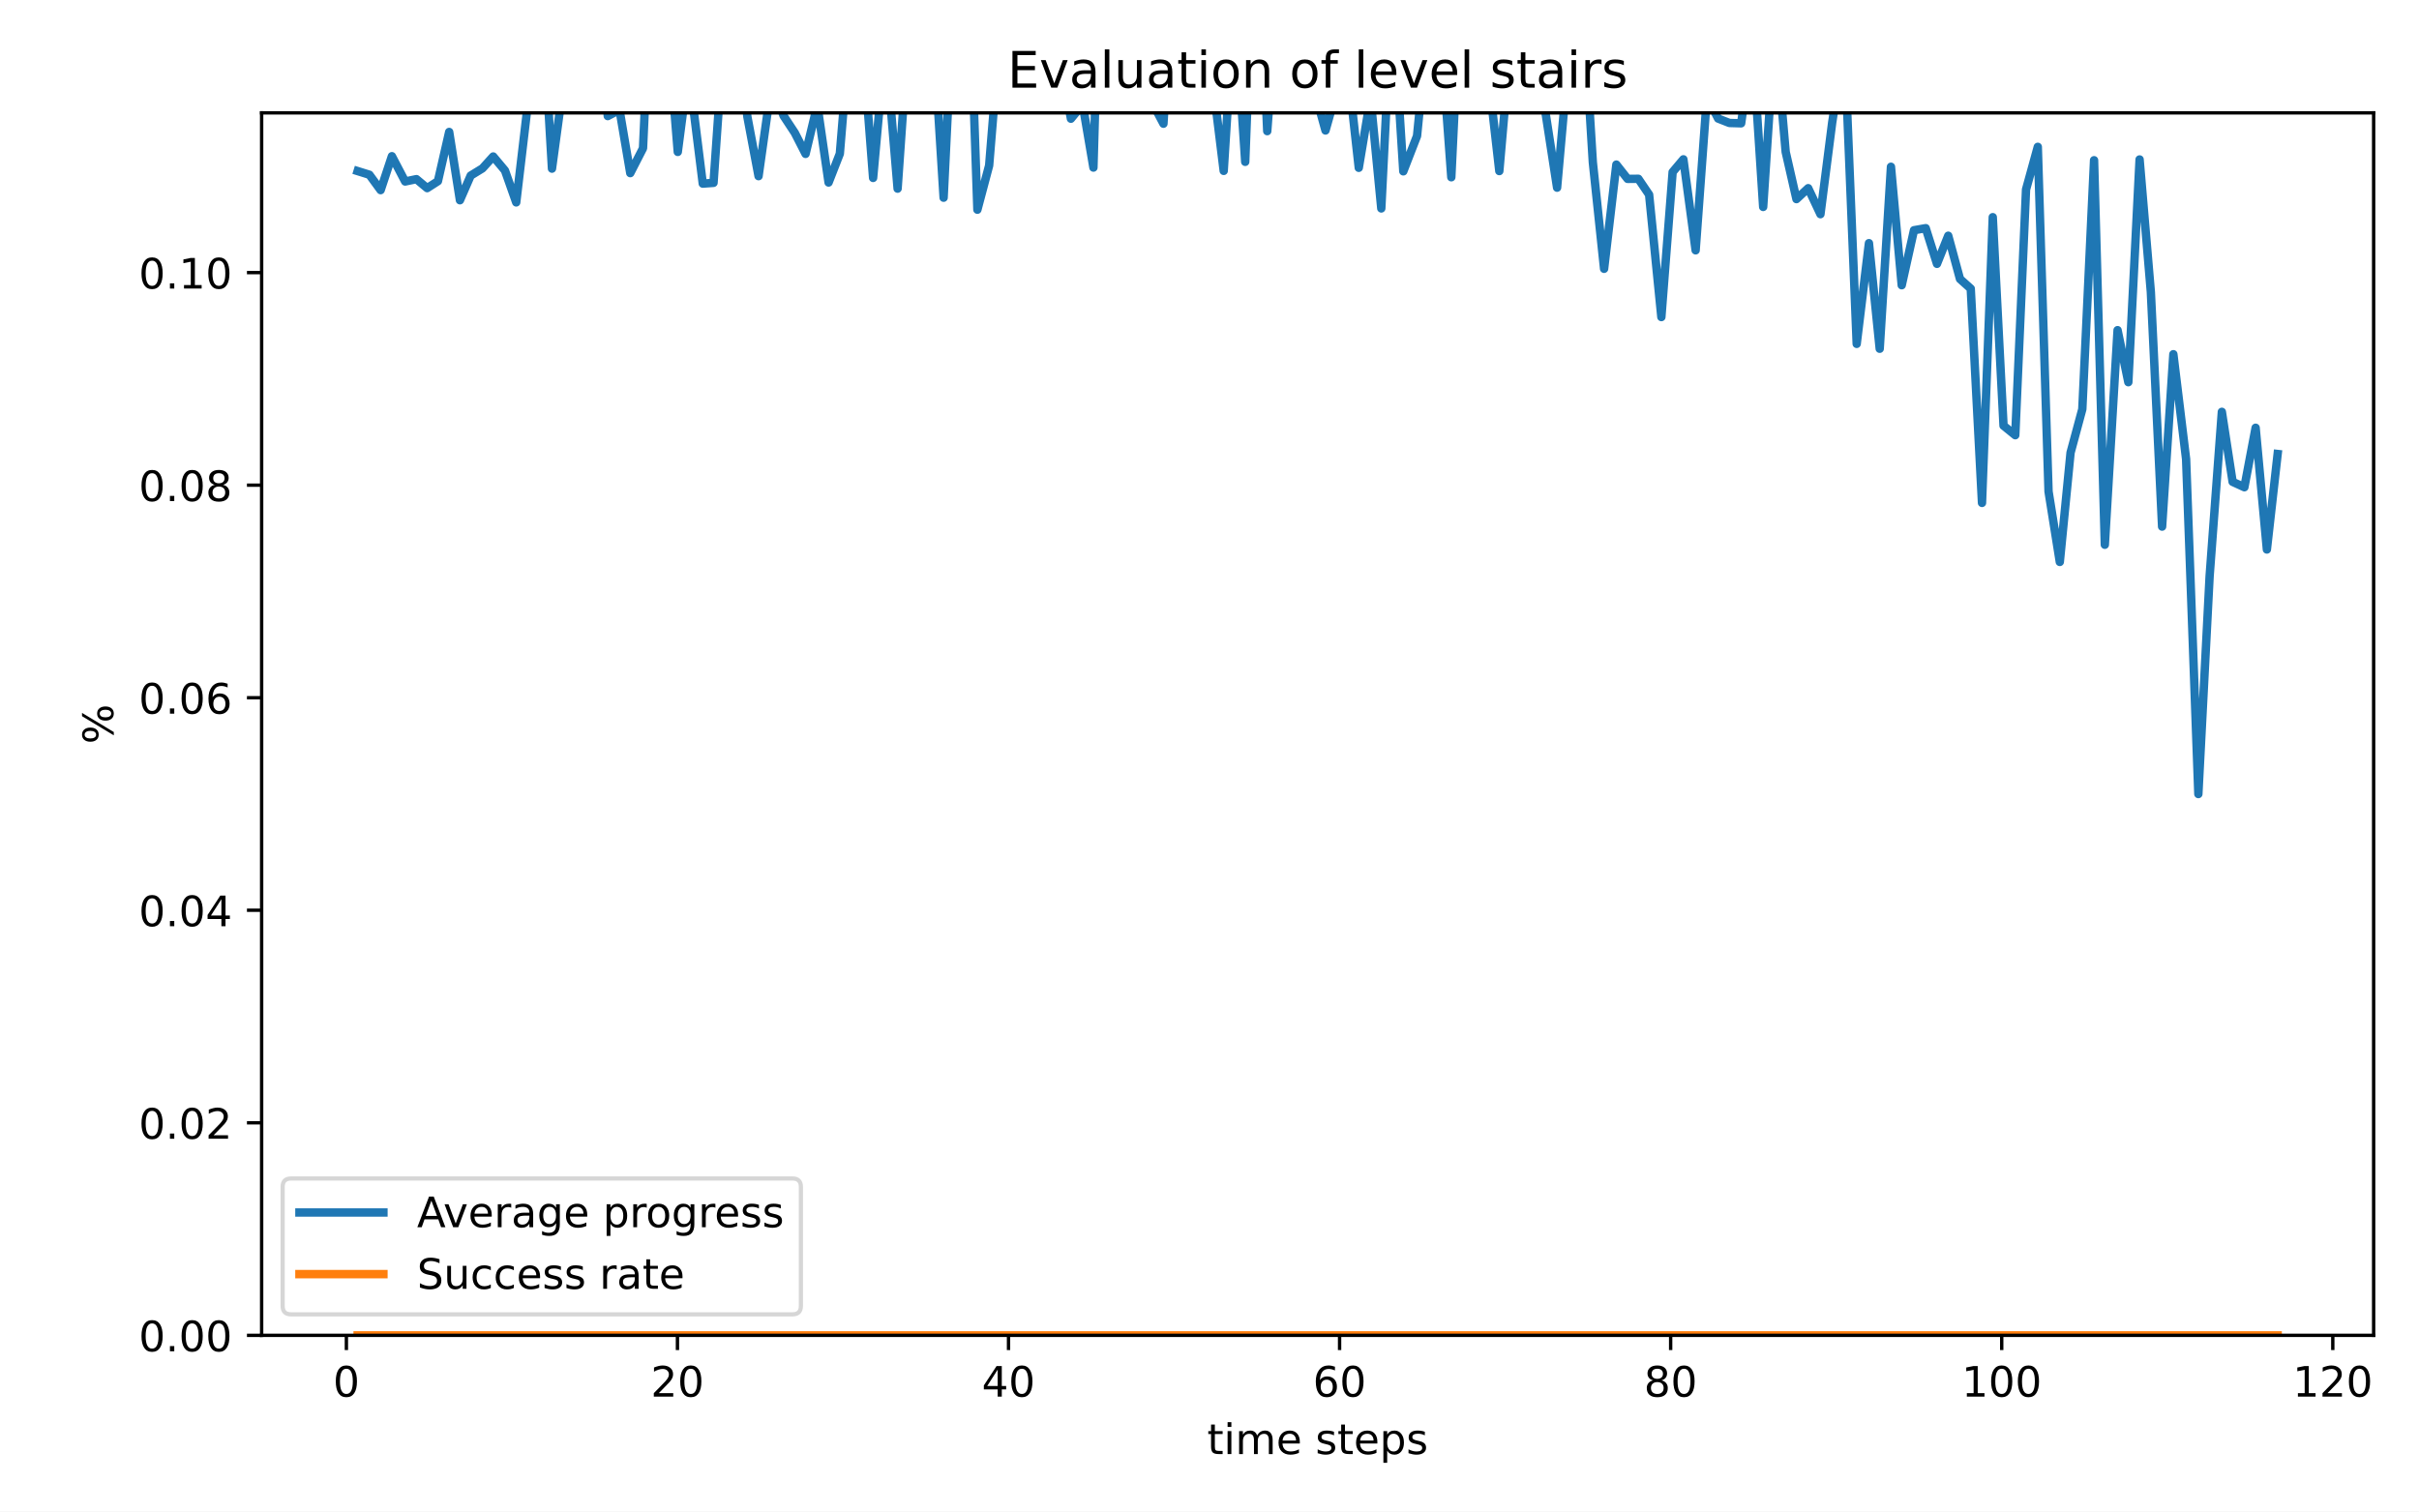
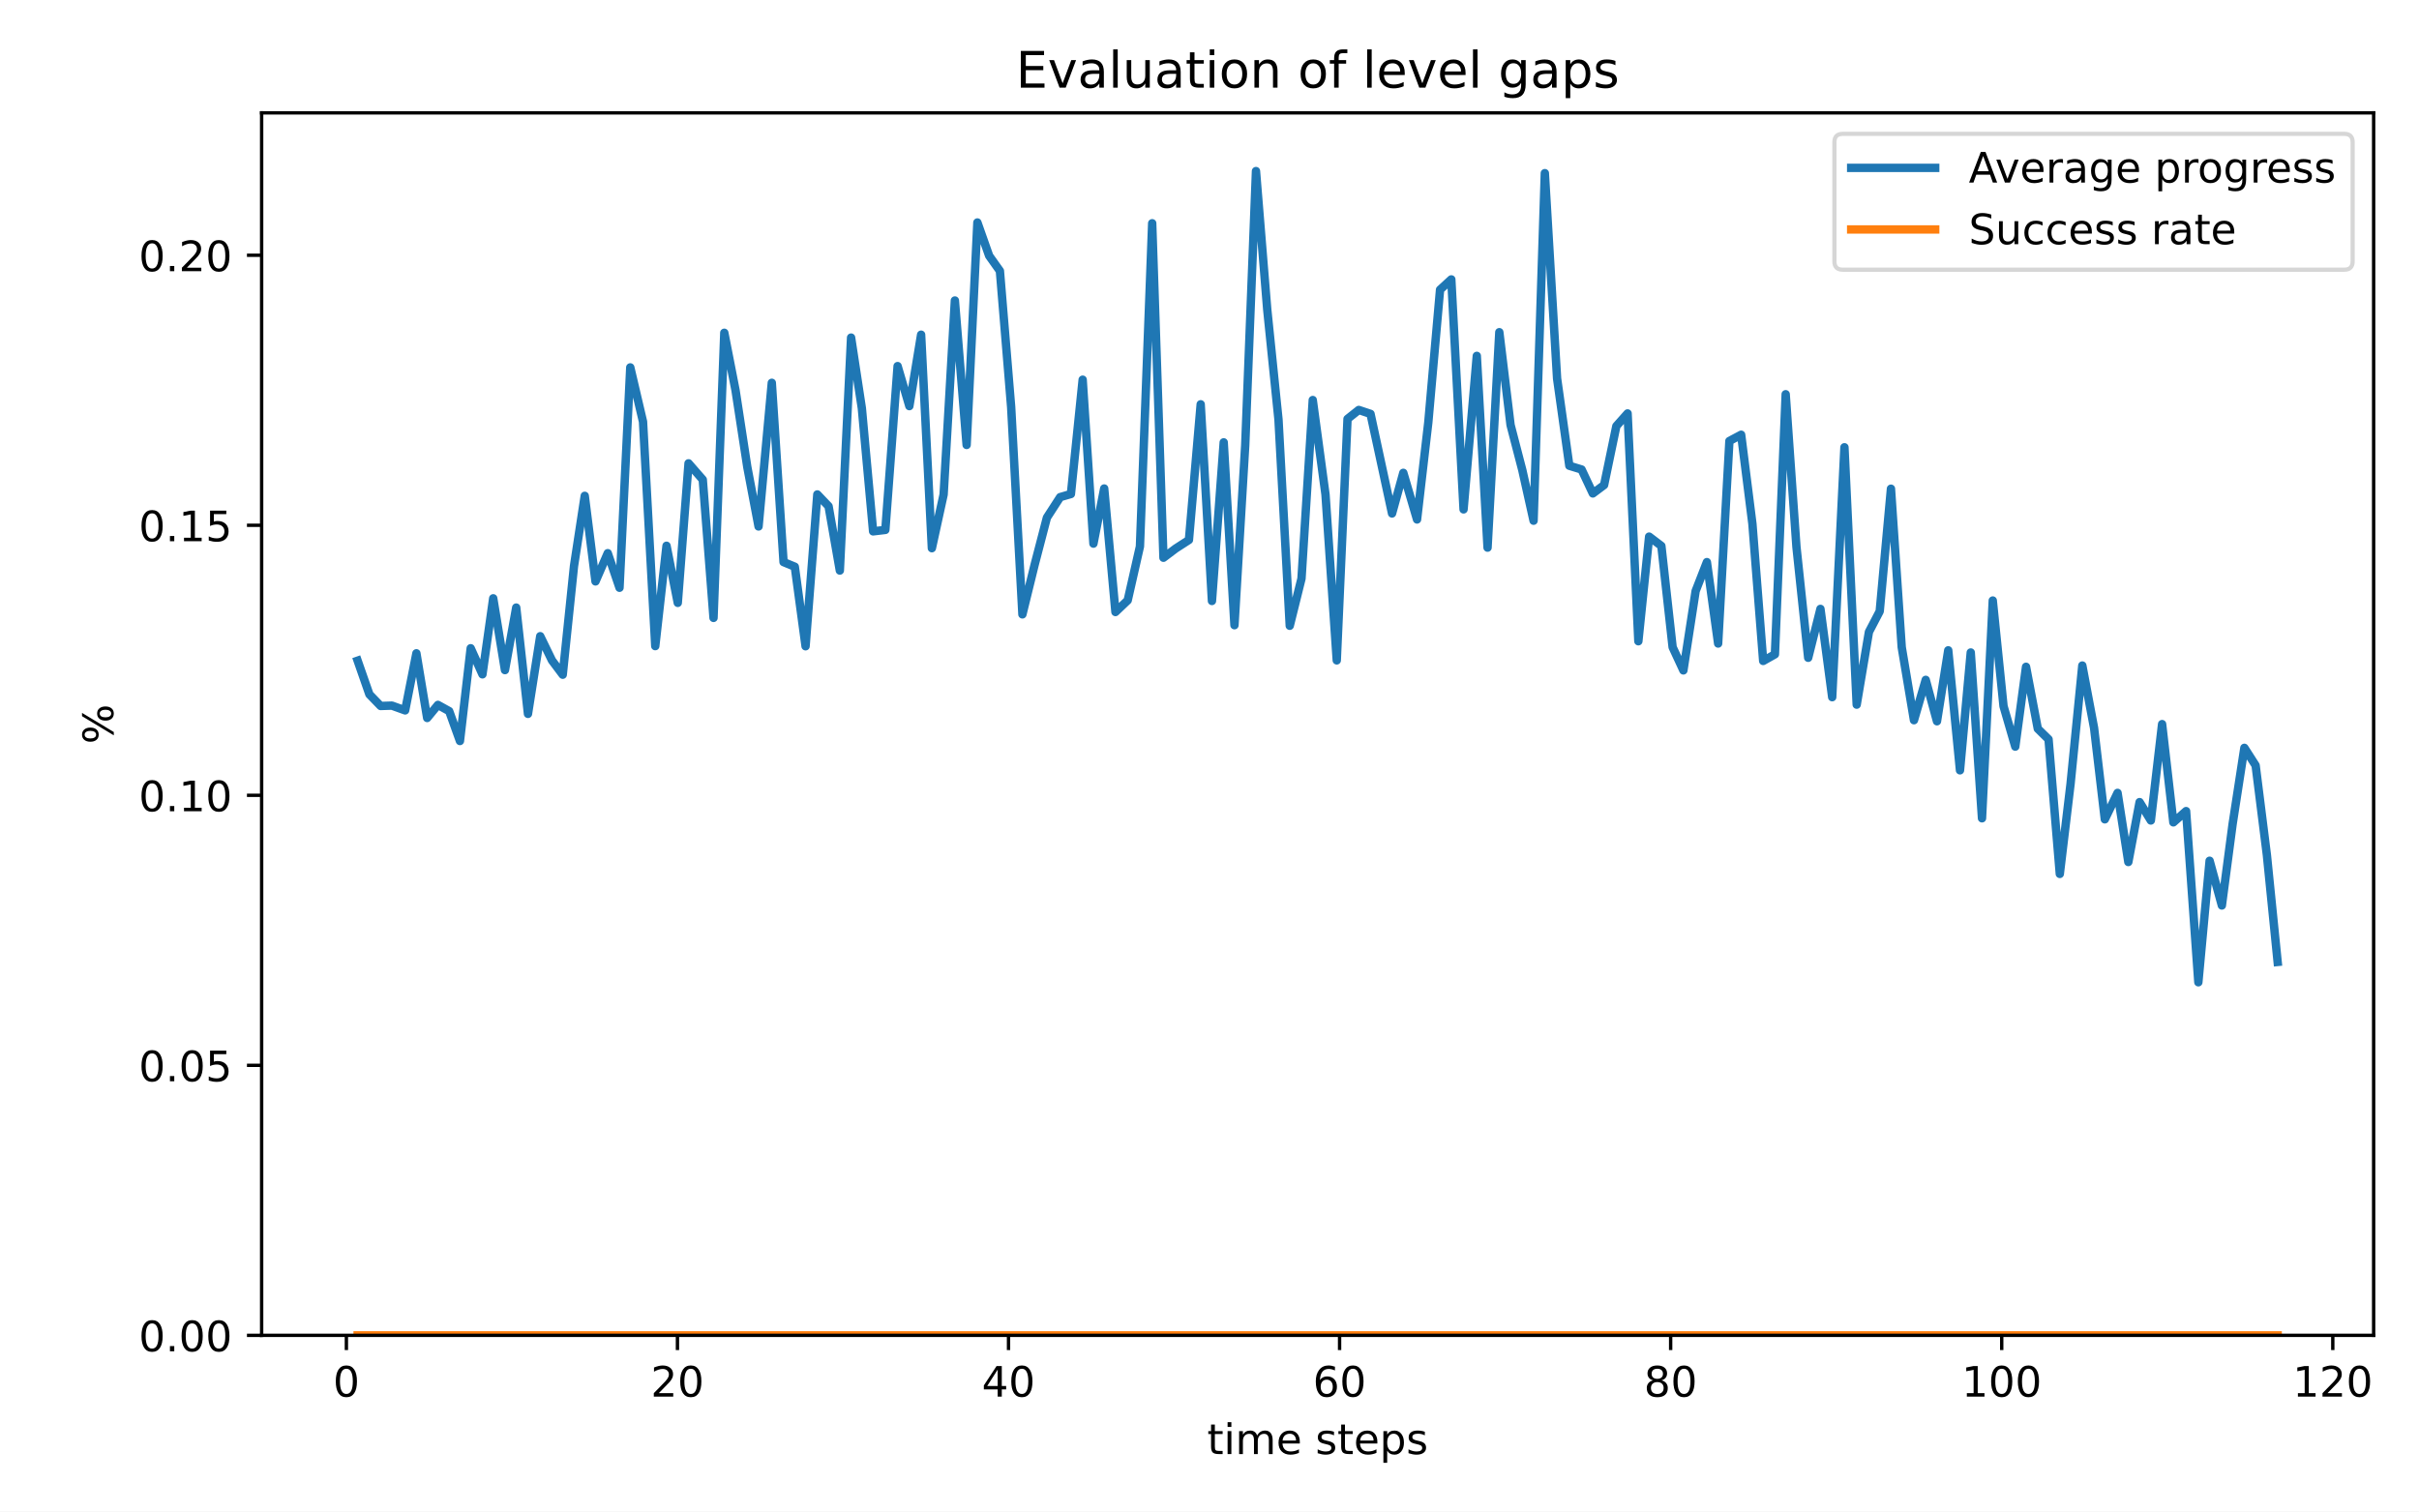
<svg xmlns="http://www.w3.org/2000/svg" xmlns:xlink="http://www.w3.org/1999/xlink" width="576pt" height="360pt" viewBox="0 0 576 360" version="1.1">
  <defs>
    <style type="text/css">*{stroke-linejoin: round; stroke-linecap: butt}</style>
  </defs>
  <g id="figure_1">
    <g id="patch_1">
      <path d="M 0 360  L 576 360  L 576 0  L 0 0  z " style="fill: #ffffff" />
    </g>
    <g id="axes_1">
      <g id="patch_2">
        <path d="M 62.3 318.04  L 565.2 318.04  L 565.2 26.88  L 62.3 26.88  z " style="fill: #ffffff" />
      </g>
      <g id="matplotlib.axis_1">
        <g id="xtick_1">
          <g id="line2d_1">
            <defs>
-               <path id="m66fe5f5b1d" d="M 0 0  L 0 3.5  " style="stroke: #000000; stroke-width: 0.8" />
-             </defs>
-             <g>
-               <use xlink:href="#m66fe5f5b1d" x="82.479" y="318.04" style="stroke: #000000; stroke-width: 0.8" />
+               <path id="ma45b43d105" d="M 0 0  L 0 3.5  " style="stroke: #000000; stroke-width: 0.8" />
+             </defs>
+             <g>
+               <use xlink:href="#ma45b43d105" x="82.479" y="318.04" style="stroke: #000000; stroke-width: 0.8" />
            </g>
          </g>
          <g id="text_1">
            <g transform="translate(79.29758 332.6384) scale(0.1 -0.1)">
              <defs>
                <path id="DejaVuSans-30" d="M 2034 4250  Q 1547 4250 1301 3770  Q 1056 3291 1056 2328  Q 1056 1369 1301 889  Q 1547 409 2034 409  Q 2525 409 2770 889  Q 3016 1369 3016 2328  Q 3016 3291 2770 3770  Q 2525 4250 2034 4250  z M 2034 4750  Q 2819 4750 3233 4129  Q 3647 3509 3647 2328  Q 3647 1150 3233 529  Q 2819 -91 2034 -91  Q 1250 -91 836 529  Q 422 1150 422 2328  Q 422 3509 836 4129  Q 1250 4750 2034 4750  z " transform="scale(0.015625)" />
              </defs>
              <use xlink:href="#DejaVuSans-30" />
            </g>
          </g>
        </g>
        <g id="xtick_2">
          <g id="line2d_2">
            <g>
-               <use xlink:href="#m66fe5f5b1d" x="161.311" y="318.04" style="stroke: #000000; stroke-width: 0.8" />
+               <use xlink:href="#ma45b43d105" x="161.311" y="318.04" style="stroke: #000000; stroke-width: 0.8" />
            </g>
          </g>
          <g id="text_2">
            <g transform="translate(154.9485 332.6384) scale(0.1 -0.1)">
              <defs>
                <path id="DejaVuSans-32" d="M 1228 531  L 3431 531  L 3431 0  L 469 0  L 469 531  Q 828 903 1448 1529  Q 2069 2156 2228 2338  Q 2531 2678 2651 2914  Q 2772 3150 2772 3378  Q 2772 3750 2511 3984  Q 2250 4219 1831 4219  Q 1534 4219 1204 4116  Q 875 4013 500 3803  L 500 4441  Q 881 4594 1212 4672  Q 1544 4750 1819 4750  Q 2544 4750 2975 4387  Q 3406 4025 3406 3419  Q 3406 3131 3298 2873  Q 3191 2616 2906 2266  Q 2828 2175 2409 1742  Q 1991 1309 1228 531  z " transform="scale(0.015625)" />
              </defs>
              <use xlink:href="#DejaVuSans-32" />
              <use xlink:href="#DejaVuSans-30" transform="translate(63.62305 0)" />
            </g>
          </g>
        </g>
        <g id="xtick_3">
          <g id="line2d_3">
            <g>
-               <use xlink:href="#m66fe5f5b1d" x="240.143" y="318.04" style="stroke: #000000; stroke-width: 0.8" />
+               <use xlink:href="#ma45b43d105" x="240.143" y="318.04" style="stroke: #000000; stroke-width: 0.8" />
            </g>
          </g>
          <g id="text_3">
            <g transform="translate(233.7806 332.6384) scale(0.1 -0.1)">
              <defs>
                <path id="DejaVuSans-34" d="M 2419 4116  L 825 1625  L 2419 1625  L 2419 4116  z M 2253 4666  L 3047 4666  L 3047 1625  L 3713 1625  L 3713 1100  L 3047 1100  L 3047 0  L 2419 0  L 2419 1100  L 313 1100  L 313 1709  L 2253 4666  z " transform="scale(0.015625)" />
              </defs>
              <use xlink:href="#DejaVuSans-34" />
              <use xlink:href="#DejaVuSans-30" transform="translate(63.62305 0)" />
            </g>
          </g>
        </g>
        <g id="xtick_4">
          <g id="line2d_4">
            <g>
-               <use xlink:href="#m66fe5f5b1d" x="318.975" y="318.04" style="stroke: #000000; stroke-width: 0.8" />
+               <use xlink:href="#ma45b43d105" x="318.975" y="318.04" style="stroke: #000000; stroke-width: 0.8" />
            </g>
          </g>
          <g id="text_4">
            <g transform="translate(312.6128 332.6384) scale(0.1 -0.1)">
              <defs>
                <path id="DejaVuSans-36" d="M 2113 2584  Q 1688 2584 1439 2293  Q 1191 2003 1191 1497  Q 1191 994 1439 701  Q 1688 409 2113 409  Q 2538 409 2786 701  Q 3034 994 3034 1497  Q 3034 2003 2786 2293  Q 2538 2584 2113 2584  z M 3366 4563  L 3366 3988  Q 3128 4100 2886 4159  Q 2644 4219 2406 4219  Q 1781 4219 1451 3797  Q 1122 3375 1075 2522  Q 1259 2794 1537 2939  Q 1816 3084 2150 3084  Q 2853 3084 3261 2657  Q 3669 2231 3669 1497  Q 3669 778 3244 343  Q 2819 -91 2113 -91  Q 1303 -91 875 529  Q 447 1150 447 2328  Q 447 3434 972 4092  Q 1497 4750 2381 4750  Q 2619 4750 2861 4703  Q 3103 4656 3366 4563  z " transform="scale(0.015625)" />
              </defs>
              <use xlink:href="#DejaVuSans-36" />
              <use xlink:href="#DejaVuSans-30" transform="translate(63.62305 0)" />
            </g>
          </g>
        </g>
        <g id="xtick_5">
          <g id="line2d_5">
            <g>
-               <use xlink:href="#m66fe5f5b1d" x="397.807" y="318.04" style="stroke: #000000; stroke-width: 0.8" />
+               <use xlink:href="#ma45b43d105" x="397.807" y="318.04" style="stroke: #000000; stroke-width: 0.8" />
            </g>
          </g>
          <g id="text_5">
            <g transform="translate(391.445 332.6384) scale(0.1 -0.1)">
              <defs>
                <path id="DejaVuSans-38" d="M 2034 2216  Q 1584 2216 1326 1975  Q 1069 1734 1069 1313  Q 1069 891 1326 650  Q 1584 409 2034 409  Q 2484 409 2743 651  Q 3003 894 3003 1313  Q 3003 1734 2745 1975  Q 2488 2216 2034 2216  z M 1403 2484  Q 997 2584 770 2862  Q 544 3141 544 3541  Q 544 4100 942 4425  Q 1341 4750 2034 4750  Q 2731 4750 3128 4425  Q 3525 4100 3525 3541  Q 3525 3141 3298 2862  Q 3072 2584 2669 2484  Q 3125 2378 3379 2068  Q 3634 1759 3634 1313  Q 3634 634 3220 271  Q 2806 -91 2034 -91  Q 1263 -91 848 271  Q 434 634 434 1313  Q 434 1759 690 2068  Q 947 2378 1403 2484  z M 1172 3481  Q 1172 3119 1398 2916  Q 1625 2713 2034 2713  Q 2441 2713 2670 2916  Q 2900 3119 2900 3481  Q 2900 3844 2670 4047  Q 2441 4250 2034 4250  Q 1625 4250 1398 4047  Q 1172 3844 1172 3481  z " transform="scale(0.015625)" />
              </defs>
              <use xlink:href="#DejaVuSans-38" />
              <use xlink:href="#DejaVuSans-30" transform="translate(63.62305 0)" />
            </g>
          </g>
        </g>
        <g id="xtick_6">
          <g id="line2d_6">
            <g>
-               <use xlink:href="#m66fe5f5b1d" x="476.64" y="318.04" style="stroke: #000000; stroke-width: 0.8" />
+               <use xlink:href="#ma45b43d105" x="476.64" y="318.04" style="stroke: #000000; stroke-width: 0.8" />
            </g>
          </g>
          <g id="text_6">
            <g transform="translate(467.0959 332.6384) scale(0.1 -0.1)">
              <defs>
                <path id="DejaVuSans-31" d="M 794 531  L 1825 531  L 1825 4091  L 703 3866  L 703 4441  L 1819 4666  L 2450 4666  L 2450 531  L 3481 531  L 3481 0  L 794 0  L 794 531  z " transform="scale(0.015625)" />
              </defs>
              <use xlink:href="#DejaVuSans-31" />
              <use xlink:href="#DejaVuSans-30" transform="translate(63.62305 0)" />
              <use xlink:href="#DejaVuSans-30" transform="translate(127.2461 0)" />
            </g>
          </g>
        </g>
        <g id="xtick_7">
          <g id="line2d_7">
            <g>
-               <use xlink:href="#m66fe5f5b1d" x="555.472" y="318.04" style="stroke: #000000; stroke-width: 0.8" />
+               <use xlink:href="#ma45b43d105" x="555.472" y="318.04" style="stroke: #000000; stroke-width: 0.8" />
            </g>
          </g>
          <g id="text_7">
            <g transform="translate(545.928 332.6384) scale(0.1 -0.1)">
              <use xlink:href="#DejaVuSans-31" />
              <use xlink:href="#DejaVuSans-32" transform="translate(63.62305 0)" />
              <use xlink:href="#DejaVuSans-30" transform="translate(127.2461 0)" />
            </g>
          </g>
        </g>
        <g id="text_8">
          <g transform="translate(287.4445 346.3166) scale(0.1 -0.1)">
            <defs>
              <path id="DejaVuSans-74" d="M 1172 4494  L 1172 3500  L 2356 3500  L 2356 3053  L 1172 3053  L 1172 1153  Q 1172 725 1289 603  Q 1406 481 1766 481  L 2356 481  L 2356 0  L 1766 0  Q 1100 0 847 248  Q 594 497 594 1153  L 594 3053  L 172 3053  L 172 3500  L 594 3500  L 594 4494  L 1172 4494  z " transform="scale(0.015625)" />
              <path id="DejaVuSans-69" d="M 603 3500  L 1178 3500  L 1178 0  L 603 0  L 603 3500  z M 603 4863  L 1178 4863  L 1178 4134  L 603 4134  L 603 4863  z " transform="scale(0.015625)" />
              <path id="DejaVuSans-6d" d="M 3328 2828  Q 3544 3216 3844 3400  Q 4144 3584 4550 3584  Q 5097 3584 5394 3201  Q 5691 2819 5691 2113  L 5691 0  L 5113 0  L 5113 2094  Q 5113 2597 4934 2840  Q 4756 3084 4391 3084  Q 3944 3084 3684 2787  Q 3425 2491 3425 1978  L 3425 0  L 2847 0  L 2847 2094  Q 2847 2600 2669 2842  Q 2491 3084 2119 3084  Q 1678 3084 1418 2786  Q 1159 2488 1159 1978  L 1159 0  L 581 0  L 581 3500  L 1159 3500  L 1159 2956  Q 1356 3278 1631 3431  Q 1906 3584 2284 3584  Q 2666 3584 2933 3390  Q 3200 3197 3328 2828  z " transform="scale(0.015625)" />
              <path id="DejaVuSans-65" d="M 3597 1894  L 3597 1613  L 953 1613  Q 991 1019 1311 708  Q 1631 397 2203 397  Q 2534 397 2845 478  Q 3156 559 3463 722  L 3463 178  Q 3153 47 2828 -22  Q 2503 -91 2169 -91  Q 1331 -91 842 396  Q 353 884 353 1716  Q 353 2575 817 3079  Q 1281 3584 2069 3584  Q 2775 3584 3186 3129  Q 3597 2675 3597 1894  z M 3022 2063  Q 3016 2534 2758 2815  Q 2500 3097 2075 3097  Q 1594 3097 1305 2825  Q 1016 2553 972 2059  L 3022 2063  z " transform="scale(0.015625)" />
              <path id="DejaVuSans-20" transform="scale(0.015625)" />
              <path id="DejaVuSans-73" d="M 2834 3397  L 2834 2853  Q 2591 2978 2328 3040  Q 2066 3103 1784 3103  Q 1356 3103 1142 2972  Q 928 2841 928 2578  Q 928 2378 1081 2264  Q 1234 2150 1697 2047  L 1894 2003  Q 2506 1872 2764 1633  Q 3022 1394 3022 966  Q 3022 478 2636 193  Q 2250 -91 1575 -91  Q 1294 -91 989 -36  Q 684 19 347 128  L 347 722  Q 666 556 975 473  Q 1284 391 1588 391  Q 1994 391 2212 530  Q 2431 669 2431 922  Q 2431 1156 2273 1281  Q 2116 1406 1581 1522  L 1381 1569  Q 847 1681 609 1914  Q 372 2147 372 2553  Q 372 3047 722 3315  Q 1072 3584 1716 3584  Q 2034 3584 2315 3537  Q 2597 3491 2834 3397  z " transform="scale(0.015625)" />
              <path id="DejaVuSans-70" d="M 1159 525  L 1159 -1331  L 581 -1331  L 581 3500  L 1159 3500  L 1159 2969  Q 1341 3281 1617 3432  Q 1894 3584 2278 3584  Q 2916 3584 3314 3078  Q 3713 2572 3713 1747  Q 3713 922 3314 415  Q 2916 -91 2278 -91  Q 1894 -91 1617 61  Q 1341 213 1159 525  z M 3116 1747  Q 3116 2381 2855 2742  Q 2594 3103 2138 3103  Q 1681 3103 1420 2742  Q 1159 2381 1159 1747  Q 1159 1113 1420 752  Q 1681 391 2138 391  Q 2594 391 2855 752  Q 3116 1113 3116 1747  z " transform="scale(0.015625)" />
            </defs>
            <use xlink:href="#DejaVuSans-74" />
            <use xlink:href="#DejaVuSans-69" transform="translate(39.20898 0)" />
            <use xlink:href="#DejaVuSans-6d" transform="translate(66.99219 0)" />
            <use xlink:href="#DejaVuSans-65" transform="translate(164.4043 0)" />
            <use xlink:href="#DejaVuSans-20" transform="translate(225.9277 0)" />
            <use xlink:href="#DejaVuSans-73" transform="translate(257.7148 0)" />
            <use xlink:href="#DejaVuSans-74" transform="translate(309.8145 0)" />
            <use xlink:href="#DejaVuSans-65" transform="translate(349.0234 0)" />
            <use xlink:href="#DejaVuSans-70" transform="translate(410.5469 0)" />
            <use xlink:href="#DejaVuSans-73" transform="translate(474.0234 0)" />
          </g>
        </g>
      </g>
      <g id="matplotlib.axis_2">
        <g id="ytick_1">
          <g id="line2d_8">
            <defs>
-               <path id="m5453bc8d00" d="M 0 0  L -3.5 0  " style="stroke: #000000; stroke-width: 0.8" />
-             </defs>
-             <g>
-               <use xlink:href="#m5453bc8d00" x="62.3" y="318.04" style="stroke: #000000; stroke-width: 0.8" />
+               <path id="mdae17f0c45" d="M 0 0  L -3.5 0  " style="stroke: #000000; stroke-width: 0.8" />
+             </defs>
+             <g>
+               <use xlink:href="#mdae17f0c45" x="62.3" y="318.04" style="stroke: #000000; stroke-width: 0.8" />
            </g>
          </g>
          <g id="text_9">
            <g transform="translate(33.03437 321.8392) scale(0.1 -0.1)">
              <defs>
                <path id="DejaVuSans-2e" d="M 684 794  L 1344 794  L 1344 0  L 684 0  L 684 794  z " transform="scale(0.015625)" />
              </defs>
              <use xlink:href="#DejaVuSans-30" />
              <use xlink:href="#DejaVuSans-2e" transform="translate(63.62305 0)" />
              <use xlink:href="#DejaVuSans-30" transform="translate(95.41016 0)" />
              <use xlink:href="#DejaVuSans-30" transform="translate(159.0332 0)" />
            </g>
          </g>
        </g>
        <g id="ytick_2">
          <g id="line2d_9">
            <g>
-               <use xlink:href="#m5453bc8d00" x="62.3" y="267.417" style="stroke: #000000; stroke-width: 0.8" />
+               <use xlink:href="#mdae17f0c45" x="62.3" y="253.728" style="stroke: #000000; stroke-width: 0.8" />
            </g>
          </g>
          <g id="text_10">
-             <g transform="translate(33.03437 271.2165) scale(0.1 -0.1)">
+             <g transform="translate(33.03437 257.5275) scale(0.1 -0.1)">
+               <defs>
+                 <path id="DejaVuSans-35" d="M 691 4666  L 3169 4666  L 3169 4134  L 1269 4134  L 1269 2991  Q 1406 3038 1543 3061  Q 1681 3084 1819 3084  Q 2600 3084 3056 2656  Q 3513 2228 3513 1497  Q 3513 744 3044 326  Q 2575 -91 1722 -91  Q 1428 -91 1123 -41  Q 819 9 494 109  L 494 744  Q 775 591 1075 516  Q 1375 441 1709 441  Q 2250 441 2565 725  Q 2881 1009 2881 1497  Q 2881 1984 2565 2268  Q 2250 2553 1709 2553  Q 1456 2553 1204 2497  Q 953 2441 691 2322  L 691 4666  z " transform="scale(0.015625)" />
+               </defs>
              <use xlink:href="#DejaVuSans-30" />
              <use xlink:href="#DejaVuSans-2e" transform="translate(63.62305 0)" />
              <use xlink:href="#DejaVuSans-30" transform="translate(95.41016 0)" />
-               <use xlink:href="#DejaVuSans-32" transform="translate(159.0332 0)" />
+               <use xlink:href="#DejaVuSans-35" transform="translate(159.0332 0)" />
            </g>
          </g>
        </g>
        <g id="ytick_3">
          <g id="line2d_10">
            <g>
-               <use xlink:href="#m5453bc8d00" x="62.3" y="216.795" style="stroke: #000000; stroke-width: 0.8" />
+               <use xlink:href="#mdae17f0c45" x="62.3" y="189.417" style="stroke: #000000; stroke-width: 0.8" />
            </g>
          </g>
          <g id="text_11">
-             <g transform="translate(33.03437 220.5939) scale(0.1 -0.1)">
-               <use xlink:href="#DejaVuSans-30" />
-               <use xlink:href="#DejaVuSans-2e" transform="translate(63.62305 0)" />
-               <use xlink:href="#DejaVuSans-30" transform="translate(95.41016 0)" />
-               <use xlink:href="#DejaVuSans-34" transform="translate(159.0332 0)" />
+             <g transform="translate(33.03437 193.2158) scale(0.1 -0.1)">
+               <use xlink:href="#DejaVuSans-30" />
+               <use xlink:href="#DejaVuSans-2e" transform="translate(63.62305 0)" />
+               <use xlink:href="#DejaVuSans-31" transform="translate(95.41016 0)" />
+               <use xlink:href="#DejaVuSans-30" transform="translate(159.0332 0)" />
            </g>
          </g>
        </g>
        <g id="ytick_4">
          <g id="line2d_11">
            <g>
-               <use xlink:href="#m5453bc8d00" x="62.3" y="166.172" style="stroke: #000000; stroke-width: 0.8" />
+               <use xlink:href="#mdae17f0c45" x="62.3" y="125.105" style="stroke: #000000; stroke-width: 0.8" />
            </g>
          </g>
          <g id="text_12">
-             <g transform="translate(33.03437 169.9712) scale(0.1 -0.1)">
-               <use xlink:href="#DejaVuSans-30" />
-               <use xlink:href="#DejaVuSans-2e" transform="translate(63.62305 0)" />
-               <use xlink:href="#DejaVuSans-30" transform="translate(95.41016 0)" />
-               <use xlink:href="#DejaVuSans-36" transform="translate(159.0332 0)" />
+             <g transform="translate(33.03437 128.904) scale(0.1 -0.1)">
+               <use xlink:href="#DejaVuSans-30" />
+               <use xlink:href="#DejaVuSans-2e" transform="translate(63.62305 0)" />
+               <use xlink:href="#DejaVuSans-31" transform="translate(95.41016 0)" />
+               <use xlink:href="#DejaVuSans-35" transform="translate(159.0332 0)" />
            </g>
          </g>
        </g>
        <g id="ytick_5">
          <g id="line2d_12">
            <g>
-               <use xlink:href="#m5453bc8d00" x="62.3" y="115.549" style="stroke: #000000; stroke-width: 0.8" />
+               <use xlink:href="#mdae17f0c45" x="62.3" y="60.793" style="stroke: #000000; stroke-width: 0.8" />
            </g>
          </g>
          <g id="text_13">
-             <g transform="translate(33.03437 119.3485) scale(0.1 -0.1)">
-               <use xlink:href="#DejaVuSans-30" />
-               <use xlink:href="#DejaVuSans-2e" transform="translate(63.62305 0)" />
-               <use xlink:href="#DejaVuSans-30" transform="translate(95.41016 0)" />
-               <use xlink:href="#DejaVuSans-38" transform="translate(159.0332 0)" />
-             </g>
-           </g>
-         </g>
-         <g id="ytick_6">
-           <g id="line2d_13">
-             <g>
-               <use xlink:href="#m5453bc8d00" x="62.3" y="64.927" style="stroke: #000000; stroke-width: 0.8" />
-             </g>
-           </g>
-           <g id="text_14">
-             <g transform="translate(33.03437 68.72587) scale(0.1 -0.1)">
-               <use xlink:href="#DejaVuSans-30" />
-               <use xlink:href="#DejaVuSans-2e" transform="translate(63.62305 0)" />
-               <use xlink:href="#DejaVuSans-31" transform="translate(95.41016 0)" />
+             <g transform="translate(33.03437 64.59231) scale(0.1 -0.1)">
+               <use xlink:href="#DejaVuSans-30" />
+               <use xlink:href="#DejaVuSans-2e" transform="translate(63.62305 0)" />
+               <use xlink:href="#DejaVuSans-32" transform="translate(95.41016 0)" />
              <use xlink:href="#DejaVuSans-30" transform="translate(159.0332 0)" />
            </g>
          </g>
        </g>
-         <g id="text_15">
+         <g id="text_14">
          <g transform="translate(26.95469 177.2108) rotate(-90) scale(0.1 -0.1)">
            <defs>
              <path id="DejaVuSans-25" d="M 4653 2053  Q 4381 2053 4226 1822  Q 4072 1591 4072 1178  Q 4072 772 4226 539  Q 4381 306 4653 306  Q 4919 306 5073 539  Q 5228 772 5228 1178  Q 5228 1588 5073 1820  Q 4919 2053 4653 2053  z M 4653 2450  Q 5147 2450 5437 2106  Q 5728 1763 5728 1178  Q 5728 594 5436 251  Q 5144 -91 4653 -91  Q 4153 -91 3862 251  Q 3572 594 3572 1178  Q 3572 1766 3864 2108  Q 4156 2450 4653 2450  z M 1428 4353  Q 1159 4353 1004 4120  Q 850 3888 850 3481  Q 850 3069 1003 2837  Q 1156 2606 1428 2606  Q 1700 2606 1854 2837  Q 2009 3069 2009 3481  Q 2009 3884 1853 4118  Q 1697 4353 1428 4353  z M 4250 4750  L 4750 4750  L 1831 -91  L 1331 -91  L 4250 4750  z M 1428 4750  Q 1922 4750 2215 4408  Q 2509 4066 2509 3481  Q 2509 2891 2217 2550  Q 1925 2209 1428 2209  Q 931 2209 642 2551  Q 353 2894 353 3481  Q 353 4063 643 4406  Q 934 4750 1428 4750  z " transform="scale(0.015625)" />
            </defs>
            <use xlink:href="#DejaVuSans-25" />
          </g>
        </g>
      </g>
+       <g id="line2d_13">
+         <path d="M 85.159 157.36  L 87.958 165.372  L 90.638 168.143  L 93.318 168.055  L 96.471 169.194  L 99.152 155.6  L 101.714 171.001  L 104.276 167.888  L 106.956 169.37  L 109.518 176.486  L 112.08 154.393  L 114.878 160.609  L 117.44 142.501  L 120.239 159.601  L 122.919 144.707  L 125.718 170.023  L 128.635 151.524  L 131.433 157.285  L 133.995 160.699  L 136.675 134.832  L 139.237 118.092  L 141.799 138.471  L 144.716 131.751  L 147.515 139.988  L 150.077 87.505  L 153.112 100.435  L 156.028 153.887  L 158.709 129.986  L 161.389 143.583  L 163.951 110.351  L 167.341 114.237  L 169.903 147.164  L 172.465 79.259  L 175.145 92.979  L 177.943 111.23  L 180.624 125.389  L 183.777 91.171  L 186.575 133.872  L 189.256 134.978  L 191.818 153.92  L 194.616 117.759  L 197.297 120.571  L 199.977 135.891  L 202.657 80.406  L 205.219 97.225  L 207.899 126.554  L 210.816 126.207  L 213.733 87.191  L 216.531 96.725  L 219.33 79.714  L 221.892 130.564  L 224.69 117.78  L 227.371 71.57  L 230.169 105.976  L 232.731 52.987  L 235.53 60.916  L 238.092 64.523  L 240.772 96.953  L 243.452 146.327  L 246.369 134.469  L 249.286 123.282  L 252.439 118.4  L 255.001 117.661  L 257.8 90.433  L 260.362 129.475  L 262.924 116.346  L 265.604 145.763  L 268.521 142.987  L 271.437 130.153  L 274.354 53.173  L 277.034 132.839  L 279.951 130.639  L 283.104 128.601  L 285.903 96.291  L 288.583 143.135  L 291.382 105.356  L 293.944 148.904  L 296.506 106.06  L 299.068 40.745  L 301.748 73.734  L 304.428 99.924  L 307.108 149.041  L 309.907 137.794  L 312.587 95.277  L 315.622 117.793  L 318.303 157.283  L 320.865 99.77  L 323.545 97.64  L 326.343 98.575  L 331.467 122.293  L 334.148 112.616  L 337.419 123.723  L 340.099 100.608  L 342.898 69.001  L 345.578 66.543  L 348.495 121.32  L 351.648 84.758  L 354.21 130.432  L 357.009 79.118  L 359.689 101.224  L 362.487 111.978  L 365.168 124.017  L 367.848 41.24  L 370.765 90.143  L 373.681 110.926  L 376.598 111.821  L 379.278 117.525  L 381.959 115.518  L 384.876 101.482  L 387.556 98.469  L 390.118 152.724  L 392.68 127.805  L 395.597 130.023  L 398.277 154.149  L 400.839 159.671  L 403.756 140.763  L 406.436 133.881  L 409.116 153.273  L 411.796 105.029  L 414.595 103.541  L 417.275 124.756  L 419.837 157.419  L 422.636 155.841  L 425.198 93.896  L 427.76 130.255  L 430.558 156.665  L 433.475 145.022  L 436.273 166.048  L 439.19 106.528  L 442.107 167.827  L 445.024 150.501  L 447.586 145.597  L 450.266 116.398  L 452.828 154.139  L 455.745 171.533  L 458.543 161.925  L 461.224 171.787  L 463.904 154.89  L 466.702 183.468  L 469.264 155.403  L 471.945 194.894  L 474.507 143.028  L 477.069 168.192  L 479.867 177.821  L 482.429 158.81  L 485.228 173.56  L 487.79 176.076  L 490.47 208.142  L 493.032 186.692  L 495.83 158.51  L 498.629 173.378  L 501.191 195.142  L 504.226 188.843  L 506.788 205.306  L 509.468 191.04  L 512.149 195.417  L 514.829 172.461  L 517.509 195.864  L 520.544 193.181  L 523.461 233.947  L 526.141 205.006  L 529.058 215.659  L 531.62 196.256  L 534.418 178.115  L 537.099 182.304  L 539.779 203.638  L 542.341 229.107  L 542.341 229.107  " clip-path="url(#p3cff08b29a)" style="fill: none; stroke: #1f77b4; stroke-width: 2; stroke-linecap: square" />
+       </g>
      <g id="line2d_14">
-         <path d="M 85.159 40.745  L 87.958 41.616  L 90.638 45.282  L 93.318 37.204  L 96.471 43.226  L 99.152 42.665  L 101.714 44.803  L 104.276 43.154  L 106.956 31.426  L 109.518 47.692  L 112.08 41.821  L 114.878 40.103  L 117.44 37.269  L 120.239 40.613  L 122.919 48.206  L 125.718 24.502  L 128.039 -1  M 129.018 -1  L 131.433 40.164  L 133.995 21.332  L 136.675 21.621  L 139.237 7.148  L 140.255 -1  M 142.679 -1  L 144.716 27.646  L 147.515 26.163  L 150.077 41.232  L 153.112 35.311  L 154.762 -1  M 158.369 -1  L 161.389 36.182  L 163.951 16.517  L 167.341 43.734  L 169.903 43.548  L 172.465 6.827  L 173.825 -1  M 175.73 -1  L 177.943 27.712  L 180.624 41.954  L 183.777 19.596  L 186.575 27.577  L 189.256 31.644  L 191.818 36.651  L 194.616 25.004  L 197.297 43.468  L 199.977 36.606  L 202.657 4.209  L 205.219 7.868  L 207.899 42.377  L 210.816 10.25  L 213.733 44.93  L 216.531 4.792  L 217.126 -1  M 221.535 -1  L 221.892 2.476  L 224.69 47.089  L 227.032 -1  M 230.987 -1  L 232.731 49.946  L 235.53 39.42  L 238.092 8.139  L 239.114 -1  M 245.489 -1  L 246.369 6.165  L 249.286 15.161  L 252.439 14.238  L 255.001 28.274  L 257.8 24.87  L 260.362 39.912  L 261.537 -1  M 272.847 -1  L 274.354 24.401  L 277.034 29.465  L 278.88 -1  M 285.296 -1  L 285.903 7.758  L 288.583 18.055  L 291.382 40.699  L 293.944 -0.029  L 296.506 38.547  L 298.009 -1  M 300.31 -1  L 301.748 31.235  L 304.17 -1  M 311.752 -1  L 312.587 20.155  L 315.622 31.075  L 318.303 21.609  L 320.865 15.918  L 323.545 39.966  L 326.343 23.266  L 328.905 49.643  L 331.441 -1  M 331.5 -1  L 334.148 40.807  L 337.419 32.378  L 340.099 5.242  L 342.898 5.856  L 345.578 42.216  L 347.656 -1  M 351.821 -1  L 354.21 16.255  L 357.009 40.746  L 359.689 9.944  L 362.487 21.256  L 365.168 10.354  L 367.848 25.812  L 370.765 44.698  L 373.681 11.806  L 375.958 -1  M 376.821 -1  L 379.278 38.662  L 381.959 64.019  L 384.876 39.202  L 387.556 42.603  L 390.118 42.583  L 392.68 46.364  L 395.597 75.516  L 398.277 40.976  L 400.839 37.944  L 403.756 59.617  L 406.436 23.024  L 409.116 28.237  L 411.796 29.288  L 414.595 29.368  L 417.275 10.09  L 419.837 49.287  L 422.636 6.8  L 425.198 36.179  L 427.76 47.421  L 430.558 44.822  L 433.475 51.011  L 436.273 29.163  L 439.19 10.518  L 442.107 81.901  L 445.024 57.913  L 447.586 83.063  L 450.266 39.718  L 452.828 67.933  L 455.745 54.836  L 458.543 54.344  L 461.224 62.836  L 463.904 56.144  L 466.702 66.447  L 469.264 68.742  L 471.945 119.776  L 474.507 51.724  L 477.069 101.387  L 479.867 103.65  L 482.429 45.133  L 485.228 34.974  L 487.79 117.053  L 490.47 133.836  L 493.032 107.817  L 495.83 97.455  L 498.629 38.164  L 501.191 129.743  L 504.226 78.636  L 506.788 91.025  L 509.468 37.978  L 512.149 69.541  L 514.829 125.422  L 517.509 84.363  L 520.544 109.353  L 523.461 189.119  L 526.141 137.265  L 529.058 98.087  L 531.62 114.758  L 534.418 116.045  L 537.099 101.882  L 539.779 130.876  L 542.341 108.128  L 542.341 108.128  " clip-path="url(#p16afc20703)" style="fill: none; stroke: #1f77b4; stroke-width: 2; stroke-linecap: square" />
-       </g>
-       <g id="line2d_15">
-         <path d="M 85.159 318.04  L 542.341 318.04  L 542.341 318.04  " clip-path="url(#p16afc20703)" style="fill: none; stroke: #ff7f0e; stroke-width: 2; stroke-linecap: square" />
+         <path d="M 85.159 318.04  L 542.341 318.04  L 542.341 318.04  " clip-path="url(#p3cff08b29a)" style="fill: none; stroke: #ff7f0e; stroke-width: 2; stroke-linecap: square" />
      </g>
      <g id="patch_3">
        <path d="M 62.3 318.04  L 62.3 26.88  " style="fill: none; stroke: #000000; stroke-width: 0.8; stroke-linejoin: miter; stroke-linecap: square" />
      </g>
      <g id="patch_4">
        <path d="M 565.2 318.04  L 565.2 26.88  " style="fill: none; stroke: #000000; stroke-width: 0.8; stroke-linejoin: miter; stroke-linecap: square" />
      </g>
      <g id="patch_5">
        <path d="M 62.3 318.04  L 565.2 318.04  " style="fill: none; stroke: #000000; stroke-width: 0.8; stroke-linejoin: miter; stroke-linecap: square" />
      </g>
      <g id="patch_6">
        <path d="M 62.3 26.88  L 565.2 26.88  " style="fill: none; stroke: #000000; stroke-width: 0.8; stroke-linejoin: miter; stroke-linecap: square" />
      </g>
-       <g id="text_16">
-         <g transform="translate(239.905 20.88) scale(0.12 -0.12)">
+       <g id="text_15">
+         <g transform="translate(241.8981 20.88) scale(0.12 -0.12)">
          <defs>
            <path id="DejaVuSans-45" d="M 628 4666  L 3578 4666  L 3578 4134  L 1259 4134  L 1259 2753  L 3481 2753  L 3481 2222  L 1259 2222  L 1259 531  L 3634 531  L 3634 0  L 628 0  L 628 4666  z " transform="scale(0.015625)" />
            <path id="DejaVuSans-76" d="M 191 3500  L 800 3500  L 1894 563  L 2988 3500  L 3597 3500  L 2284 0  L 1503 0  L 191 3500  z " transform="scale(0.015625)" />
            <path id="DejaVuSans-61" d="M 2194 1759  Q 1497 1759 1228 1600  Q 959 1441 959 1056  Q 959 750 1161 570  Q 1363 391 1709 391  Q 2188 391 2477 730  Q 2766 1069 2766 1631  L 2766 1759  L 2194 1759  z M 3341 1997  L 3341 0  L 2766 0  L 2766 531  Q 2569 213 2275 61  Q 1981 -91 1556 -91  Q 1019 -91 701 211  Q 384 513 384 1019  Q 384 1609 779 1909  Q 1175 2209 1959 2209  L 2766 2209  L 2766 2266  Q 2766 2663 2505 2880  Q 2244 3097 1772 3097  Q 1472 3097 1187 3025  Q 903 2953 641 2809  L 641 3341  Q 956 3463 1253 3523  Q 1550 3584 1831 3584  Q 2591 3584 2966 3190  Q 3341 2797 3341 1997  z " transform="scale(0.015625)" />
            <path id="DejaVuSans-6c" d="M 603 4863  L 1178 4863  L 1178 0  L 603 0  L 603 4863  z " transform="scale(0.015625)" />
            <path id="DejaVuSans-75" d="M 544 1381  L 544 3500  L 1119 3500  L 1119 1403  Q 1119 906 1312 657  Q 1506 409 1894 409  Q 2359 409 2629 706  Q 2900 1003 2900 1516  L 2900 3500  L 3475 3500  L 3475 0  L 2900 0  L 2900 538  Q 2691 219 2414 64  Q 2138 -91 1772 -91  Q 1169 -91 856 284  Q 544 659 544 1381  z M 1991 3584  L 1991 3584  z " transform="scale(0.015625)" />
            <path id="DejaVuSans-6f" d="M 1959 3097  Q 1497 3097 1228 2736  Q 959 2375 959 1747  Q 959 1119 1226 758  Q 1494 397 1959 397  Q 2419 397 2687 759  Q 2956 1122 2956 1747  Q 2956 2369 2687 2733  Q 2419 3097 1959 3097  z M 1959 3584  Q 2709 3584 3137 3096  Q 3566 2609 3566 1747  Q 3566 888 3137 398  Q 2709 -91 1959 -91  Q 1206 -91 779 398  Q 353 888 353 1747  Q 353 2609 779 3096  Q 1206 3584 1959 3584  z " transform="scale(0.015625)" />
            <path id="DejaVuSans-6e" d="M 3513 2113  L 3513 0  L 2938 0  L 2938 2094  Q 2938 2591 2744 2837  Q 2550 3084 2163 3084  Q 1697 3084 1428 2787  Q 1159 2491 1159 1978  L 1159 0  L 581 0  L 581 3500  L 1159 3500  L 1159 2956  Q 1366 3272 1645 3428  Q 1925 3584 2291 3584  Q 2894 3584 3203 3211  Q 3513 2838 3513 2113  z " transform="scale(0.015625)" />
            <path id="DejaVuSans-66" d="M 2375 4863  L 2375 4384  L 1825 4384  Q 1516 4384 1395 4259  Q 1275 4134 1275 3809  L 1275 3500  L 2222 3500  L 2222 3053  L 1275 3053  L 1275 0  L 697 0  L 697 3053  L 147 3053  L 147 3500  L 697 3500  L 697 3744  Q 697 4328 969 4595  Q 1241 4863 1831 4863  L 2375 4863  z " transform="scale(0.015625)" />
-             <path id="DejaVuSans-72" d="M 2631 2963  Q 2534 3019 2420 3045  Q 2306 3072 2169 3072  Q 1681 3072 1420 2755  Q 1159 2438 1159 1844  L 1159 0  L 581 0  L 581 3500  L 1159 3500  L 1159 2956  Q 1341 3275 1631 3429  Q 1922 3584 2338 3584  Q 2397 3584 2469 3576  Q 2541 3569 2628 3553  L 2631 2963  z " transform="scale(0.015625)" />
+             <path id="DejaVuSans-67" d="M 2906 1791  Q 2906 2416 2648 2759  Q 2391 3103 1925 3103  Q 1463 3103 1205 2759  Q 947 2416 947 1791  Q 947 1169 1205 825  Q 1463 481 1925 481  Q 2391 481 2648 825  Q 2906 1169 2906 1791  z M 3481 434  Q 3481 -459 3084 -895  Q 2688 -1331 1869 -1331  Q 1566 -1331 1297 -1286  Q 1028 -1241 775 -1147  L 775 -588  Q 1028 -725 1275 -790  Q 1522 -856 1778 -856  Q 2344 -856 2625 -561  Q 2906 -266 2906 331  L 2906 616  Q 2728 306 2450 153  Q 2172 0 1784 0  Q 1141 0 747 490  Q 353 981 353 1791  Q 353 2603 747 3093  Q 1141 3584 1784 3584  Q 2172 3584 2450 3431  Q 2728 3278 2906 2969  L 2906 3500  L 3481 3500  L 3481 434  z " transform="scale(0.015625)" />
          </defs>
          <use xlink:href="#DejaVuSans-45" />
          <use xlink:href="#DejaVuSans-76" transform="translate(63.18359 0)" />
          <use xlink:href="#DejaVuSans-61" transform="translate(122.3633 0)" />
          <use xlink:href="#DejaVuSans-6c" transform="translate(183.6426 0)" />
          <use xlink:href="#DejaVuSans-75" transform="translate(211.4258 0)" />
          <use xlink:href="#DejaVuSans-61" transform="translate(274.8047 0)" />
          <use xlink:href="#DejaVuSans-74" transform="translate(336.084 0)" />
          <use xlink:href="#DejaVuSans-69" transform="translate(375.293 0)" />
          <use xlink:href="#DejaVuSans-6f" transform="translate(403.0762 0)" />
          <use xlink:href="#DejaVuSans-6e" transform="translate(464.2578 0)" />
          <use xlink:href="#DejaVuSans-20" transform="translate(527.6367 0)" />
          <use xlink:href="#DejaVuSans-6f" transform="translate(559.4238 0)" />
          <use xlink:href="#DejaVuSans-66" transform="translate(620.6055 0)" />
          <use xlink:href="#DejaVuSans-20" transform="translate(655.8105 0)" />
          <use xlink:href="#DejaVuSans-6c" transform="translate(687.5977 0)" />
          <use xlink:href="#DejaVuSans-65" transform="translate(715.3809 0)" />
          <use xlink:href="#DejaVuSans-76" transform="translate(776.9043 0)" />
          <use xlink:href="#DejaVuSans-65" transform="translate(836.084 0)" />
          <use xlink:href="#DejaVuSans-6c" transform="translate(897.6074 0)" />
          <use xlink:href="#DejaVuSans-20" transform="translate(925.3906 0)" />
-           <use xlink:href="#DejaVuSans-73" transform="translate(957.1777 0)" />
-           <use xlink:href="#DejaVuSans-74" transform="translate(1009.277 0)" />
-           <use xlink:href="#DejaVuSans-61" transform="translate(1048.486 0)" />
-           <use xlink:href="#DejaVuSans-69" transform="translate(1109.766 0)" />
-           <use xlink:href="#DejaVuSans-72" transform="translate(1137.549 0)" />
-           <use xlink:href="#DejaVuSans-73" transform="translate(1178.662 0)" />
+           <use xlink:href="#DejaVuSans-67" transform="translate(957.1777 0)" />
+           <use xlink:href="#DejaVuSans-61" transform="translate(1020.654 0)" />
+           <use xlink:href="#DejaVuSans-70" transform="translate(1081.934 0)" />
+           <use xlink:href="#DejaVuSans-73" transform="translate(1145.41 0)" />
        </g>
      </g>
      <g id="legend_1">
        <g id="patch_7">
-           <path d="M 69.3 313.04  L 188.703 313.04  Q 190.703 313.04 190.703 311.04  L 190.703 282.684  Q 190.703 280.684 188.703 280.684  L 69.3 280.684  Q 67.3 280.684 67.3 282.684  L 67.3 311.04  Q 67.3 313.04 69.3 313.04  z " style="fill: #ffffff; opacity: 0.8; stroke: #cccccc; stroke-linejoin: miter" />
-         </g>
-         <g id="line2d_16">
-           <path d="M 71.3 288.782  L 81.3 288.782  L 91.3 288.782  " style="fill: none; stroke: #1f77b4; stroke-width: 2; stroke-linecap: square" />
-         </g>
-         <g id="text_17">
-           <g transform="translate(99.3 292.2822) scale(0.1 -0.1)">
+           <path d="M 438.797 64.236  L 558.2 64.236  Q 560.2 64.236 560.2 62.236  L 560.2 33.88  Q 560.2 31.88 558.2 31.88  L 438.797 31.88  Q 436.797 31.88 436.797 33.88  L 436.797 62.236  Q 436.797 64.236 438.797 64.236  z " style="fill: #ffffff; opacity: 0.8; stroke: #cccccc; stroke-linejoin: miter" />
+         </g>
+         <g id="line2d_15">
+           <path d="M 440.797 39.978  L 450.797 39.978  L 460.797 39.978  " style="fill: none; stroke: #1f77b4; stroke-width: 2; stroke-linecap: square" />
+         </g>
+         <g id="text_16">
+           <g transform="translate(468.7969 43.47844) scale(0.1 -0.1)">
            <defs>
              <path id="DejaVuSans-41" d="M 2188 4044  L 1331 1722  L 3047 1722  L 2188 4044  z M 1831 4666  L 2547 4666  L 4325 0  L 3669 0  L 3244 1197  L 1141 1197  L 716 0  L 50 0  L 1831 4666  z " transform="scale(0.015625)" />
-               <path id="DejaVuSans-67" d="M 2906 1791  Q 2906 2416 2648 2759  Q 2391 3103 1925 3103  Q 1463 3103 1205 2759  Q 947 2416 947 1791  Q 947 1169 1205 825  Q 1463 481 1925 481  Q 2391 481 2648 825  Q 2906 1169 2906 1791  z M 3481 434  Q 3481 -459 3084 -895  Q 2688 -1331 1869 -1331  Q 1566 -1331 1297 -1286  Q 1028 -1241 775 -1147  L 775 -588  Q 1028 -725 1275 -790  Q 1522 -856 1778 -856  Q 2344 -856 2625 -561  Q 2906 -266 2906 331  L 2906 616  Q 2728 306 2450 153  Q 2172 0 1784 0  Q 1141 0 747 490  Q 353 981 353 1791  Q 353 2603 747 3093  Q 1141 3584 1784 3584  Q 2172 3584 2450 3431  Q 2728 3278 2906 2969  L 2906 3500  L 3481 3500  L 3481 434  z " transform="scale(0.015625)" />
+               <path id="DejaVuSans-72" d="M 2631 2963  Q 2534 3019 2420 3045  Q 2306 3072 2169 3072  Q 1681 3072 1420 2755  Q 1159 2438 1159 1844  L 1159 0  L 581 0  L 581 3500  L 1159 3500  L 1159 2956  Q 1341 3275 1631 3429  Q 1922 3584 2338 3584  Q 2397 3584 2469 3576  Q 2541 3569 2628 3553  L 2631 2963  z " transform="scale(0.015625)" />
            </defs>
            <use xlink:href="#DejaVuSans-41" />
            <use xlink:href="#DejaVuSans-76" transform="translate(62.5332 0)" />
            <use xlink:href="#DejaVuSans-65" transform="translate(121.7129 0)" />
            <use xlink:href="#DejaVuSans-72" transform="translate(183.2363 0)" />
            <use xlink:href="#DejaVuSans-61" transform="translate(224.3496 0)" />
            <use xlink:href="#DejaVuSans-67" transform="translate(285.6289 0)" />
            <use xlink:href="#DejaVuSans-65" transform="translate(349.1055 0)" />
            <use xlink:href="#DejaVuSans-20" transform="translate(410.6289 0)" />
            <use xlink:href="#DejaVuSans-70" transform="translate(442.416 0)" />
            <use xlink:href="#DejaVuSans-72" transform="translate(505.8926 0)" />
            <use xlink:href="#DejaVuSans-6f" transform="translate(544.7559 0)" />
            <use xlink:href="#DejaVuSans-67" transform="translate(605.9375 0)" />
            <use xlink:href="#DejaVuSans-72" transform="translate(669.4141 0)" />
            <use xlink:href="#DejaVuSans-65" transform="translate(708.2773 0)" />
            <use xlink:href="#DejaVuSans-73" transform="translate(769.8008 0)" />
            <use xlink:href="#DejaVuSans-73" transform="translate(821.9004 0)" />
          </g>
        </g>
-         <g id="line2d_17">
-           <path d="M 71.3 303.46  L 81.3 303.46  L 91.3 303.46  " style="fill: none; stroke: #ff7f0e; stroke-width: 2; stroke-linecap: square" />
-         </g>
-         <g id="text_18">
-           <g transform="translate(99.3 306.9603) scale(0.1 -0.1)">
+         <g id="line2d_16">
+           <path d="M 440.797 54.657  L 450.797 54.657  L 460.797 54.657  " style="fill: none; stroke: #ff7f0e; stroke-width: 2; stroke-linecap: square" />
+         </g>
+         <g id="text_17">
+           <g transform="translate(468.7969 58.15656) scale(0.1 -0.1)">
            <defs>
              <path id="DejaVuSans-53" d="M 3425 4513  L 3425 3897  Q 3066 4069 2747 4153  Q 2428 4238 2131 4238  Q 1616 4238 1336 4038  Q 1056 3838 1056 3469  Q 1056 3159 1242 3001  Q 1428 2844 1947 2747  L 2328 2669  Q 3034 2534 3370 2195  Q 3706 1856 3706 1288  Q 3706 609 3251 259  Q 2797 -91 1919 -91  Q 1588 -91 1214 -16  Q 841 59 441 206  L 441 856  Q 825 641 1194 531  Q 1563 422 1919 422  Q 2459 422 2753 634  Q 3047 847 3047 1241  Q 3047 1584 2836 1778  Q 2625 1972 2144 2069  L 1759 2144  Q 1053 2284 737 2584  Q 422 2884 422 3419  Q 422 4038 858 4394  Q 1294 4750 2059 4750  Q 2388 4750 2728 4690  Q 3069 4631 3425 4513  z " transform="scale(0.015625)" />
              <path id="DejaVuSans-63" d="M 3122 3366  L 3122 2828  Q 2878 2963 2633 3030  Q 2388 3097 2138 3097  Q 1578 3097 1268 2742  Q 959 2388 959 1747  Q 959 1106 1268 751  Q 1578 397 2138 397  Q 2388 397 2633 464  Q 2878 531 3122 666  L 3122 134  Q 2881 22 2623 -34  Q 2366 -91 2075 -91  Q 1284 -91 818 406  Q 353 903 353 1747  Q 353 2603 823 3093  Q 1294 3584 2113 3584  Q 2378 3584 2631 3529  Q 2884 3475 3122 3366  z " transform="scale(0.015625)" />
            </defs>
            <use xlink:href="#DejaVuSans-53" />
            <use xlink:href="#DejaVuSans-75" transform="translate(63.47656 0)" />
            <use xlink:href="#DejaVuSans-63" transform="translate(126.8555 0)" />
            <use xlink:href="#DejaVuSans-63" transform="translate(181.8359 0)" />
            <use xlink:href="#DejaVuSans-65" transform="translate(236.8164 0)" />
            <use xlink:href="#DejaVuSans-73" transform="translate(298.3398 0)" />
            <use xlink:href="#DejaVuSans-73" transform="translate(350.4395 0)" />
            <use xlink:href="#DejaVuSans-20" transform="translate(402.5391 0)" />
            <use xlink:href="#DejaVuSans-72" transform="translate(434.3262 0)" />
            <use xlink:href="#DejaVuSans-61" transform="translate(475.4395 0)" />
            <use xlink:href="#DejaVuSans-74" transform="translate(536.7188 0)" />
            <use xlink:href="#DejaVuSans-65" transform="translate(575.9277 0)" />
          </g>
        </g>
      </g>
    </g>
  </g>
  <defs>
-     <clipPath id="p16afc20703">
+     <clipPath id="p3cff08b29a">
      <rect x="62.3" y="26.88" width="502.9" height="291.16" />
    </clipPath>
  </defs>
</svg>
